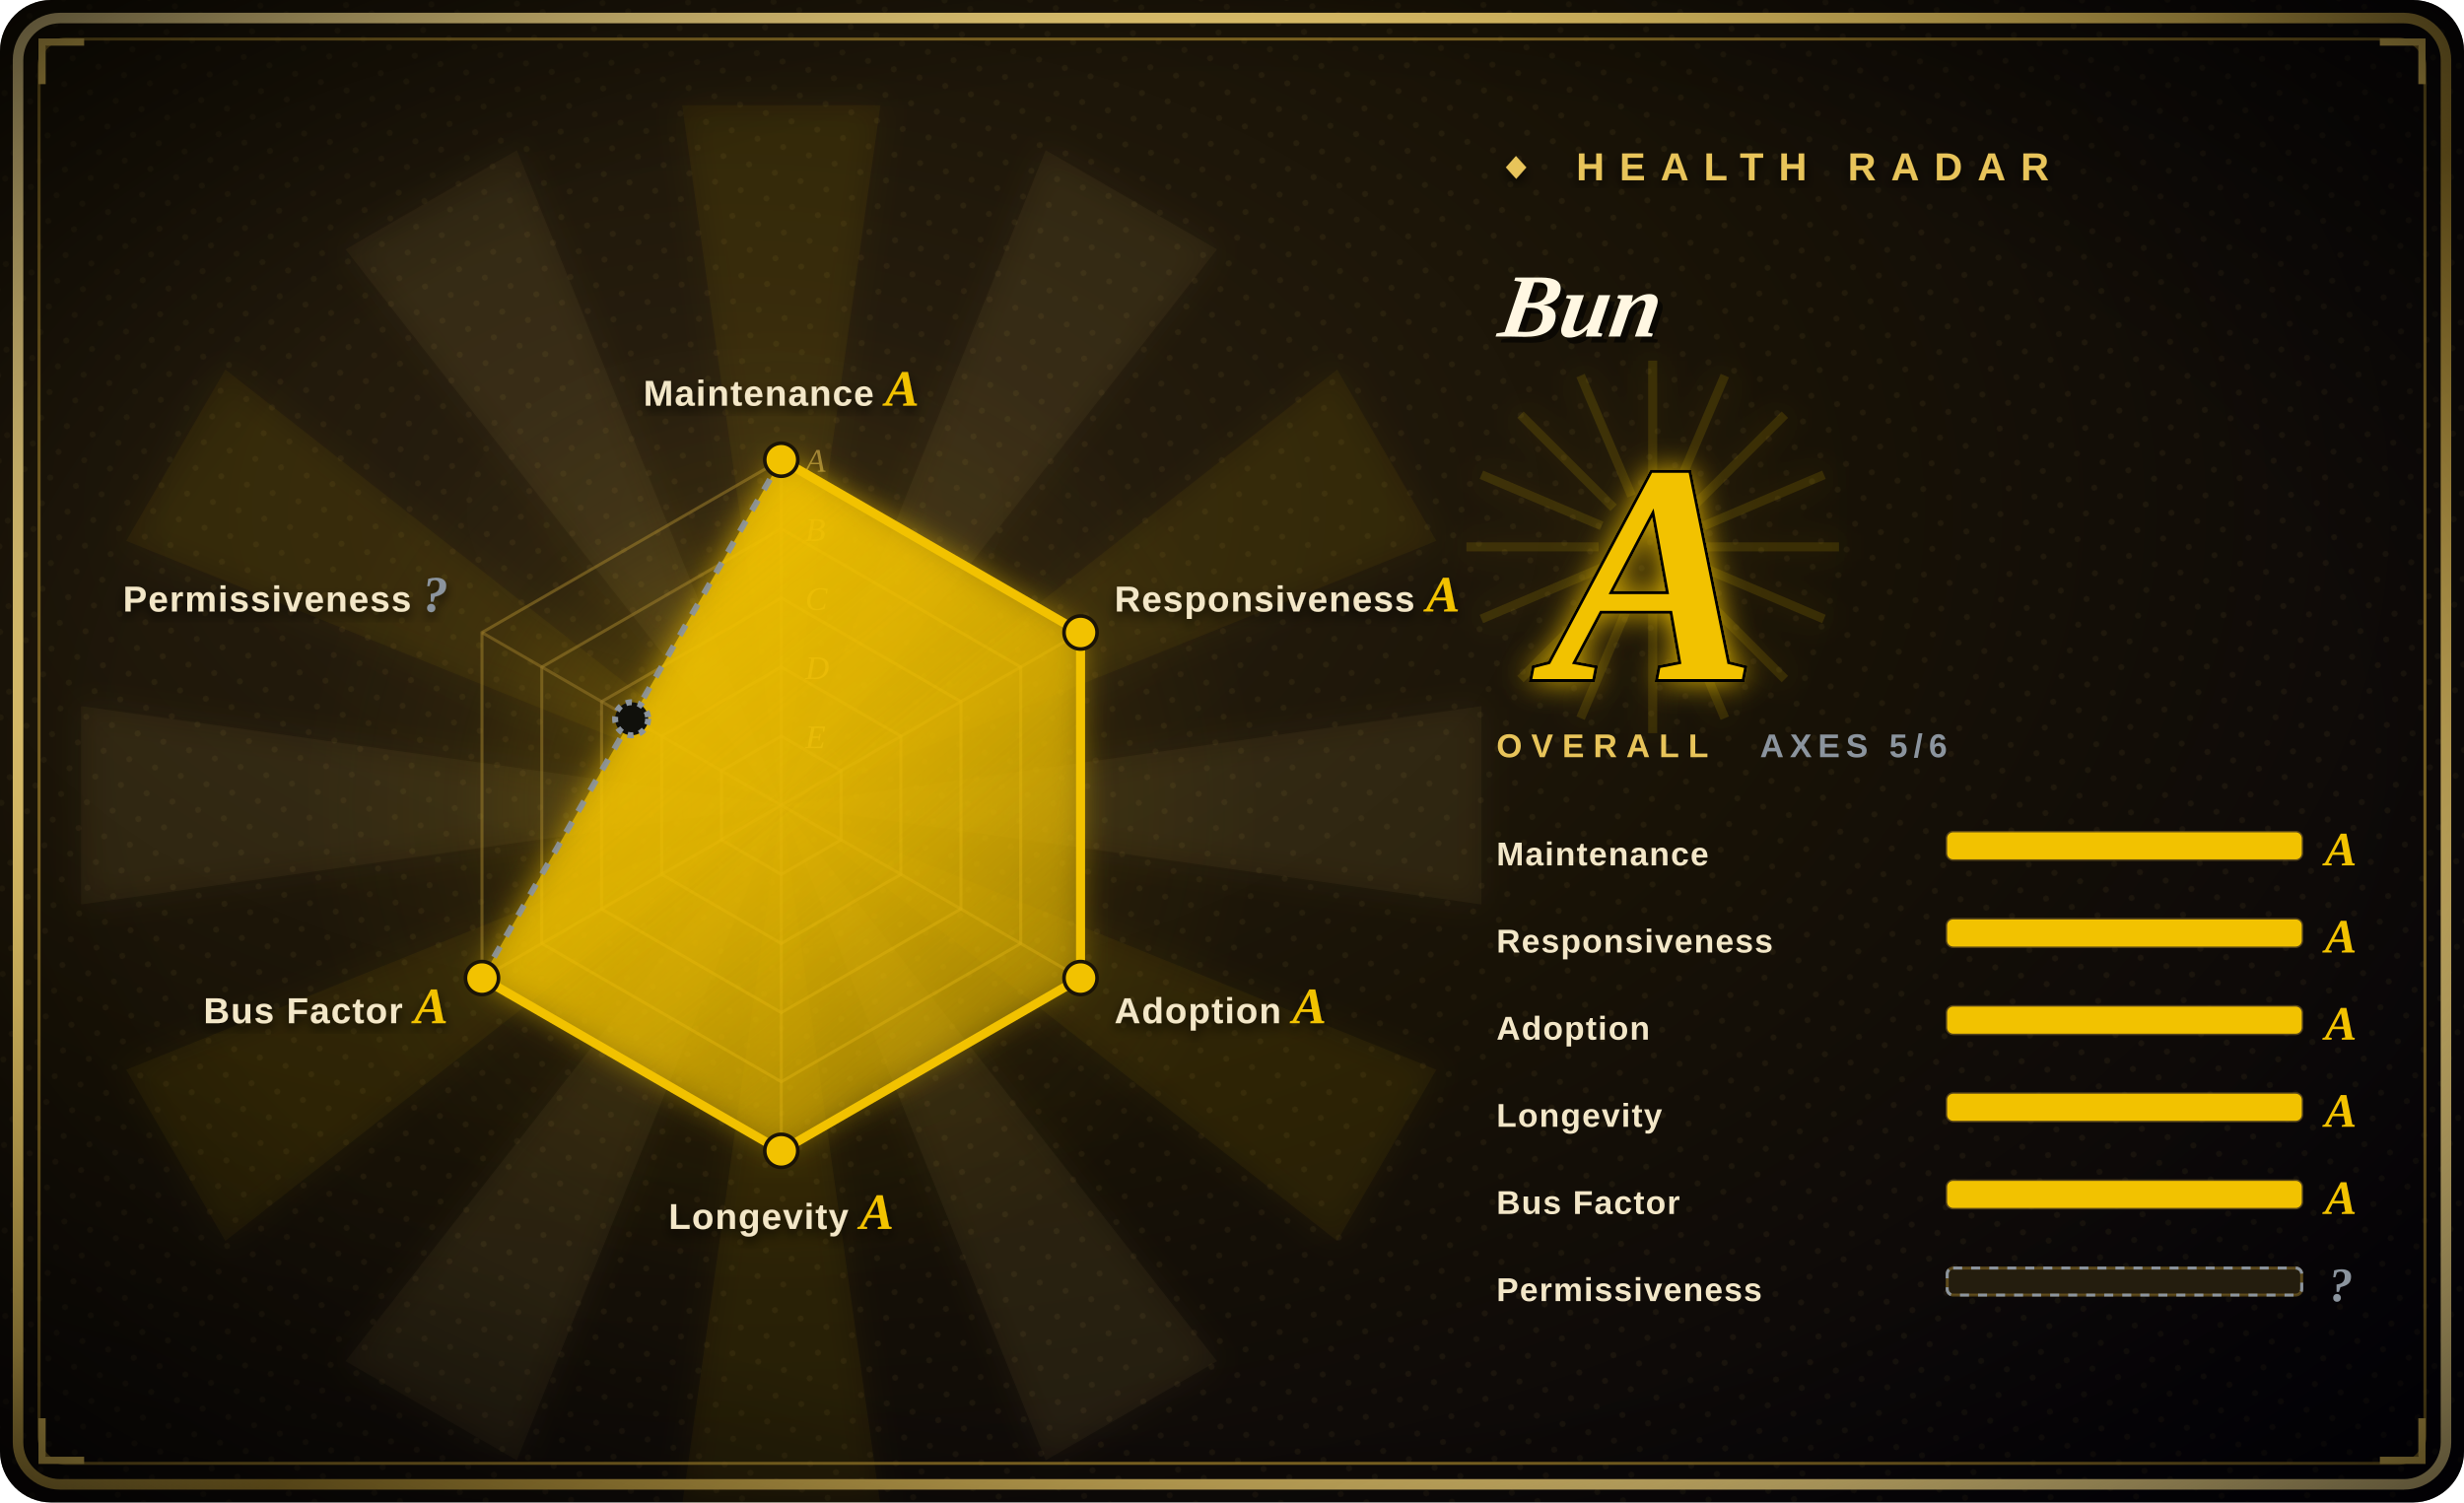
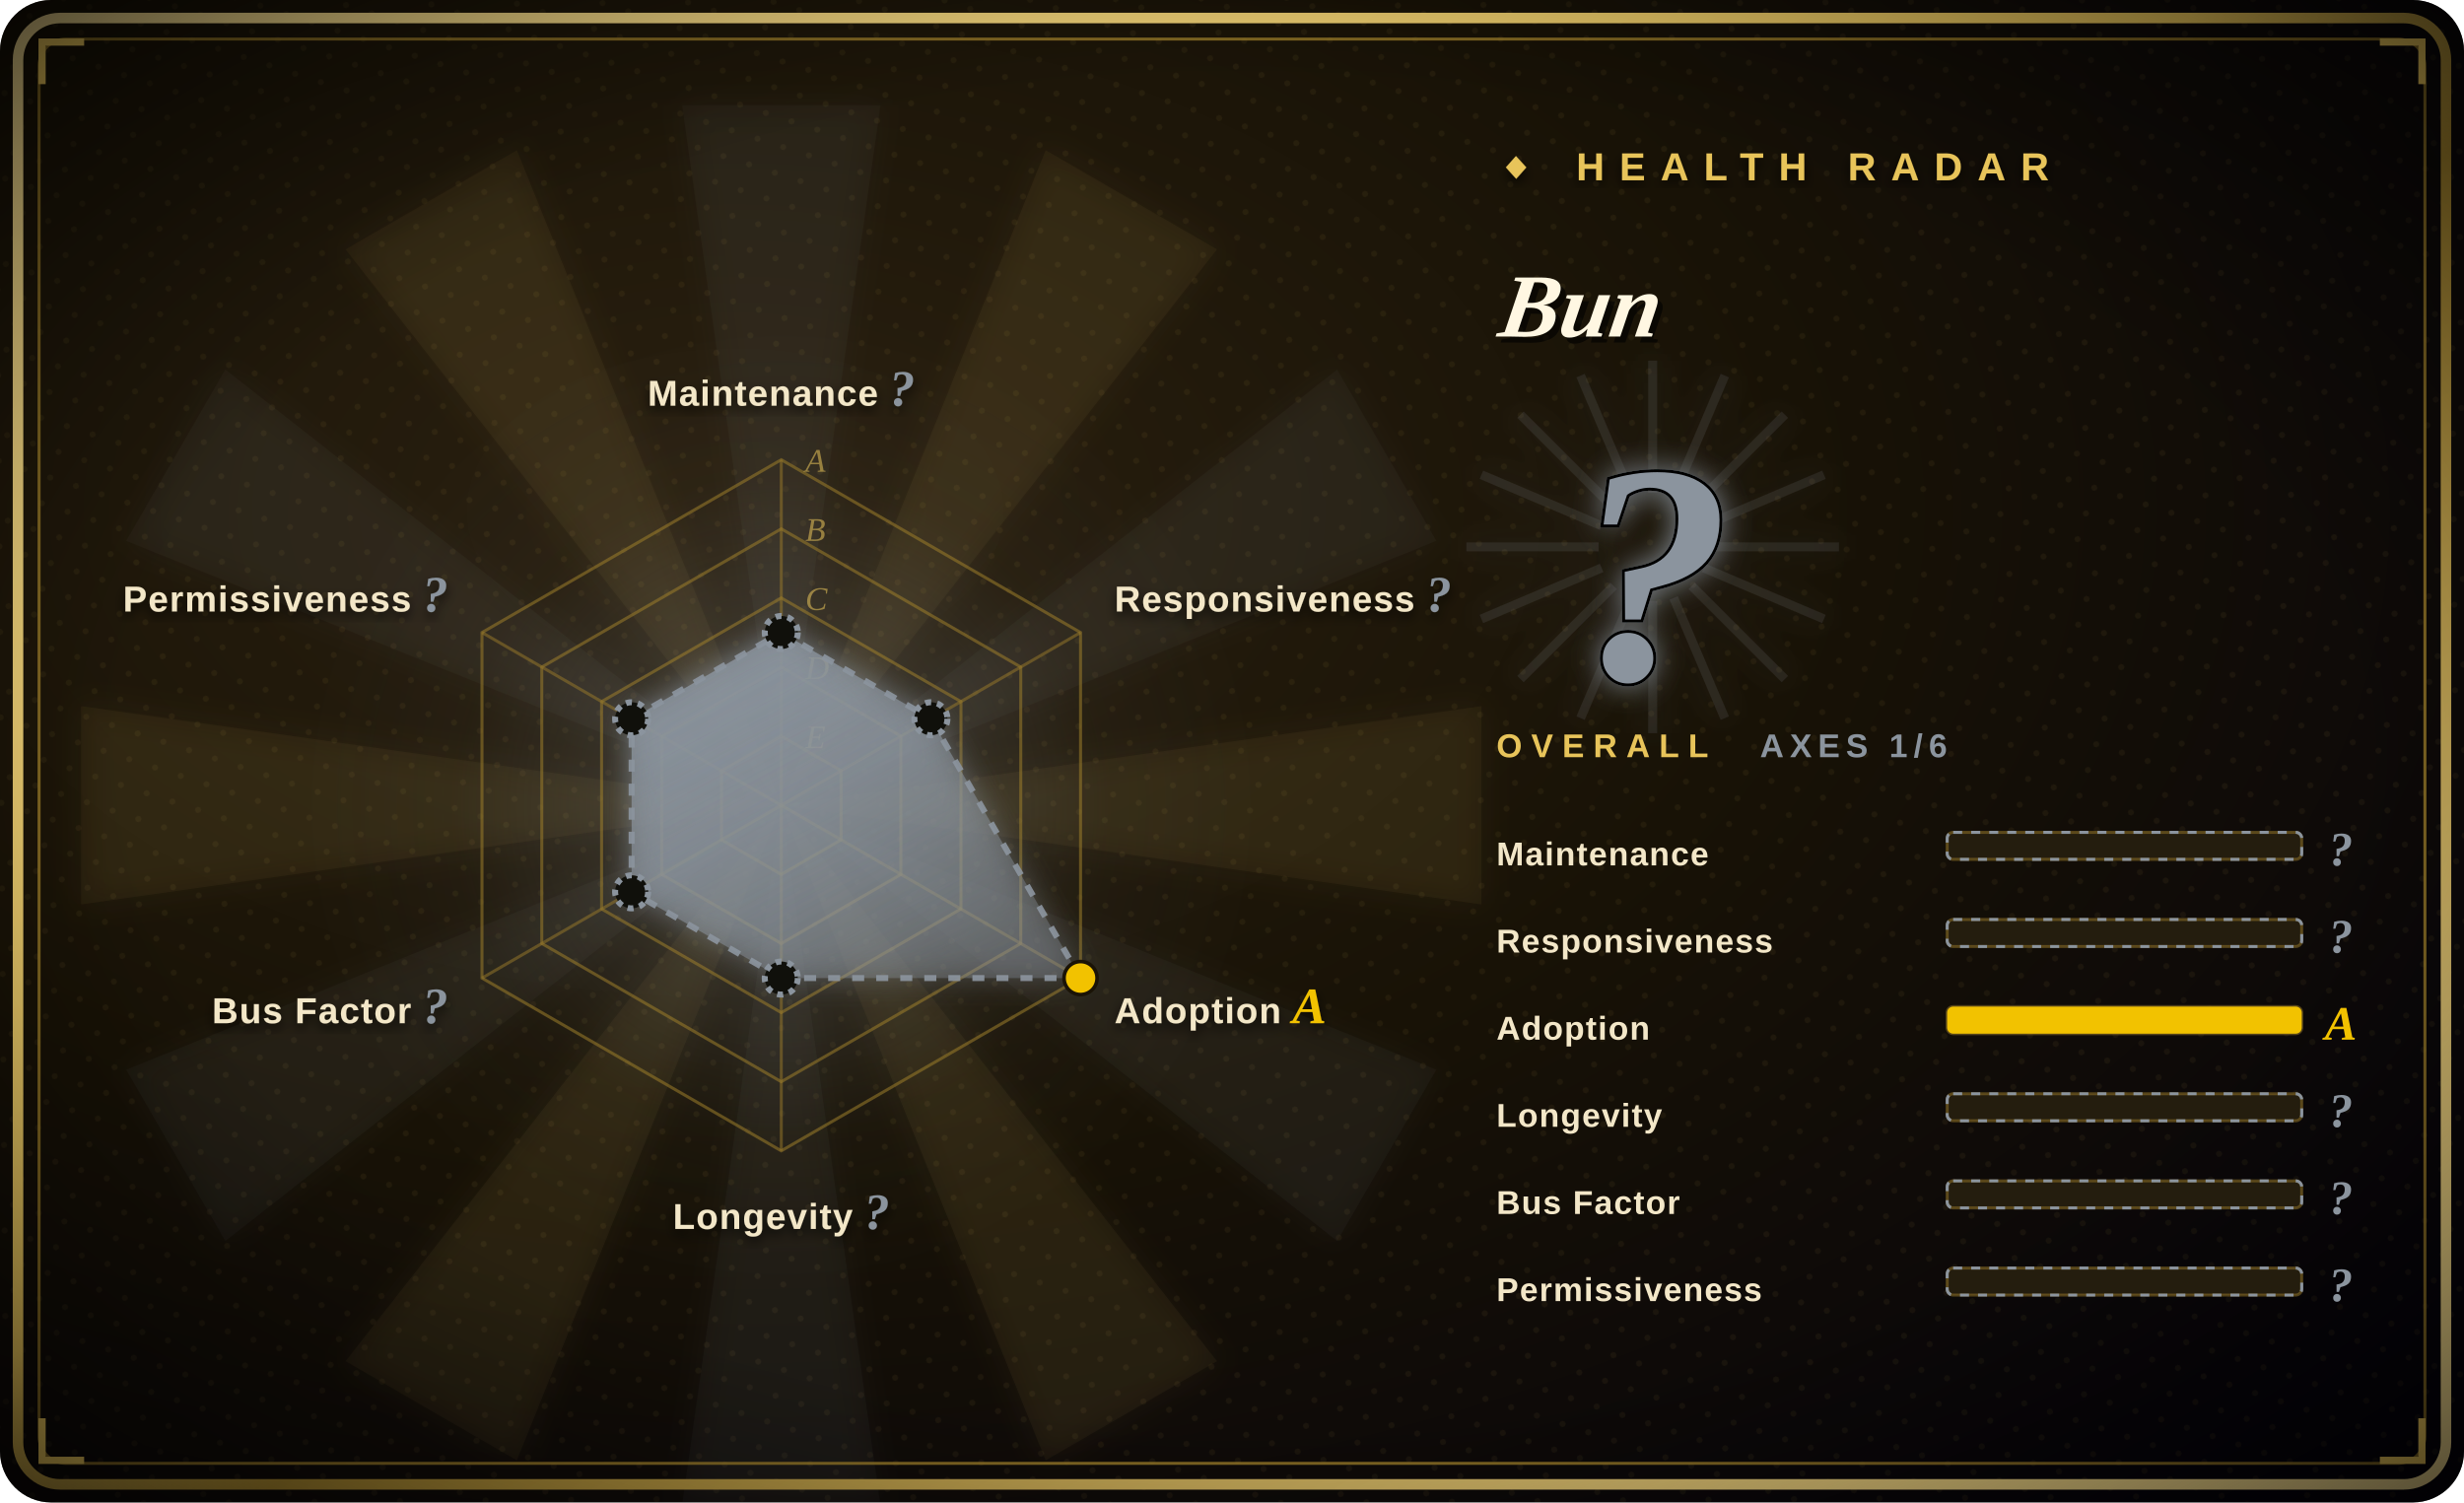
<svg xmlns="http://www.w3.org/2000/svg" width="820" height="500" viewBox="0 0 820 500">
  <defs>
    <radialGradient id="bg" cx="30%" cy="34%" r="90%">
      <stop offset="0%" stop-color="#2a2010" />
      <stop offset="48%" stop-color="#181206" />
      <stop offset="100%" stop-color="#05030a" />
    </radialGradient>
    <radialGradient id="vig" cx="50%" cy="50%" r="72%">
      <stop offset="62%" stop-color="#000000" stop-opacity="0" />
      <stop offset="100%" stop-color="#000000" stop-opacity="0.72" />
    </radialGradient>
    <linearGradient id="frame" x1="0" y1="0" x2="1" y2="1">
      <stop offset="0%" stop-color="#f6dd92" />
      <stop offset="45%" stop-color="#E8C45A" />
      <stop offset="55%" stop-color="#9c7d2a" />
      <stop offset="100%" stop-color="#f6dd92" />
    </linearGradient>
    <linearGradient id="poly" x1="0" y1="0" x2="0.7" y2="1">
-       <stop offset="0%" stop-color="#F2C200" stop-opacity="0.92" />
-       <stop offset="100%" stop-color="#F2C200" stop-opacity="0.34" />
+       <stop offset="0%" stop-color="#8B949E" stop-opacity="0.92" />
+       <stop offset="100%" stop-color="#8B949E" stop-opacity="0.34" />
    </linearGradient>
    <radialGradient id="halo" cx="50%" cy="50%" r="50%">
-       <stop offset="0%" stop-color="#F2C200" stop-opacity="0.34" />
-       <stop offset="68%" stop-color="#F2C200" stop-opacity="0.04" />
-       <stop offset="100%" stop-color="#F2C200" stop-opacity="0" />
+       <stop offset="0%" stop-color="#8B949E" stop-opacity="0.34" />
+       <stop offset="68%" stop-color="#8B949E" stop-opacity="0.04" />
+       <stop offset="100%" stop-color="#8B949E" stop-opacity="0" />
    </radialGradient>
    <filter id="glow" x="-60%" y="-60%" width="220%" height="220%">
      <feGaussianBlur stdDeviation="5" result="b" />
      <feMerge>
        <feMergeNode in="b" />
        <feMergeNode in="SourceGraphic" />
      </feMerge>
    </filter>
    <filter id="soft" x="-30%" y="-30%" width="160%" height="160%">
      <feDropShadow dx="0" dy="2" stdDeviation="2" flood-color="#000" flood-opacity="0.7" />
    </filter>
    <pattern id="halftone" width="9" height="9" patternUnits="userSpaceOnUse" patternTransform="rotate(18)">
      <circle cx="2" cy="2" r="1" fill="#E8C45A" fill-opacity="0.06" />
    </pattern>
  </defs>
  <rect width="820" height="500" rx="17" fill="url(#bg)" />
  <rect width="820" height="500" rx="17" fill="url(#halftone)" />
  <g opacity="0.5" filter="url(#glow)">
    <path d="M260,268 L493,235 L493,301 Z" fill="#E8C45A" fill-opacity="0.10" />
-     <path d="M260,268 L478,356 L445,413 Z" fill="#F2C200" fill-opacity="0.10" />
+     <path d="M260,268 L478,356 L445,413 Z" fill="#8B949E" fill-opacity="0.10" />
    <path d="M260,268 L405,453 L348,486 Z" fill="#E8C45A" fill-opacity="0.10" />
-     <path d="M260,268 L293,501 L227,501 Z" fill="#F2C200" fill-opacity="0.10" />
+     <path d="M260,268 L293,501 L227,501 Z" fill="#8B949E" fill-opacity="0.10" />
    <path d="M260,268 L172,486 L115,453 Z" fill="#E8C45A" fill-opacity="0.10" />
-     <path d="M260,268 L75,413 L42,356 Z" fill="#F2C200" fill-opacity="0.10" />
+     <path d="M260,268 L75,413 L42,356 Z" fill="#8B949E" fill-opacity="0.10" />
    <path d="M260,268 L27,301 L27,235 Z" fill="#E8C45A" fill-opacity="0.10" />
-     <path d="M260,268 L42,180 L75,123 Z" fill="#F2C200" fill-opacity="0.10" />
+     <path d="M260,268 L42,180 L75,123 Z" fill="#8B949E" fill-opacity="0.10" />
    <path d="M260,268 L115,83 L172,50 Z" fill="#E8C45A" fill-opacity="0.10" />
-     <path d="M260,268 L227,35 L293,35 Z" fill="#F2C200" fill-opacity="0.10" />
+     <path d="M260,268 L227,35 L293,35 Z" fill="#8B949E" fill-opacity="0.10" />
    <path d="M260,268 L348,50 L405,83 Z" fill="#E8C45A" fill-opacity="0.10" />
-     <path d="M260,268 L445,123 L478,180 Z" fill="#F2C200" fill-opacity="0.10" />
+     <path d="M260,268 L445,123 L478,180 Z" fill="#8B949E" fill-opacity="0.10" />
  </g>
  <circle cx="260" cy="268" r="161" fill="url(#halo)" />
  <rect x="6" y="6" width="808" height="488" rx="14" fill="none" stroke="url(#frame)" stroke-width="3.5" />
  <rect x="13" y="13" width="794" height="474" rx="9" fill="none" stroke="#9c7d2a" stroke-width="1" stroke-opacity="0.8" />
  <path d="M14,28 L14,14 L28,14" fill="none" stroke="#E8C45A" stroke-width="2.4" />
  <path d="M806,28 L806,14 L792,14" fill="none" stroke="#E8C45A" stroke-width="2.4" />
  <path d="M14,472 L14,486 L28,486" fill="none" stroke="#E8C45A" stroke-width="2.4" />
  <path d="M806,472 L806,486 L792,486" fill="none" stroke="#E8C45A" stroke-width="2.4" />
  <rect width="820" height="500" rx="17" fill="url(#vig)" />
  <polygon points="260.0,153.0 359.6,210.5 359.6,325.5 260.0,383.0 160.4,325.5 160.4,210.5" fill="none" stroke="#9c7d2a" stroke-opacity="0.55" stroke-width="1" />
  <polygon points="260.0,176.0 339.7,222.0 339.7,314.0 260.0,360.0 180.3,314.0 180.3,222.0" fill="none" stroke="#9c7d2a" stroke-opacity="0.55" stroke-width="1" />
  <polygon points="260.0,199.0 319.8,233.5 319.8,302.5 260.0,337.0 200.2,302.5 200.2,233.5" fill="none" stroke="#9c7d2a" stroke-opacity="0.55" stroke-width="1" />
  <polygon points="260.0,222.0 299.8,245.0 299.8,291.0 260.0,314.0 220.2,291.0 220.2,245.0" fill="none" stroke="#9c7d2a" stroke-opacity="0.55" stroke-width="1" />
  <polygon points="260.0,245.0 279.9,256.5 279.9,279.5 260.0,291.0 240.1,279.5 240.1,256.5" fill="none" stroke="#9c7d2a" stroke-opacity="0.55" stroke-width="1" />
  <line x1="260" y1="268" x2="260.0" y2="153.0" stroke="#9c7d2a" stroke-opacity="0.5" stroke-width="1" />
  <line x1="260" y1="268" x2="359.6" y2="210.5" stroke="#9c7d2a" stroke-opacity="0.5" stroke-width="1" />
  <line x1="260" y1="268" x2="359.6" y2="325.5" stroke="#9c7d2a" stroke-opacity="0.5" stroke-width="1" />
  <line x1="260" y1="268" x2="260.0" y2="383.0" stroke="#9c7d2a" stroke-opacity="0.5" stroke-width="1" />
  <line x1="260" y1="268" x2="160.4" y2="325.5" stroke="#9c7d2a" stroke-opacity="0.5" stroke-width="1" />
  <line x1="260" y1="268" x2="160.4" y2="210.5" stroke="#9c7d2a" stroke-opacity="0.5" stroke-width="1" />
  <text x="268" y="157.0" font-size="11" font-style="italic" fill="#E8C45A" fill-opacity="0.55" font-family="'Georgia','Times New Roman',serif">A</text>
  <text x="268" y="180.0" font-size="11" font-style="italic" fill="#E8C45A" fill-opacity="0.55" font-family="'Georgia','Times New Roman',serif">B</text>
  <text x="268" y="203.0" font-size="11" font-style="italic" fill="#E8C45A" fill-opacity="0.55" font-family="'Georgia','Times New Roman',serif">C</text>
  <text x="268" y="226.0" font-size="11" font-style="italic" fill="#E8C45A" fill-opacity="0.55" font-family="'Georgia','Times New Roman',serif">D</text>
  <text x="268" y="249.0" font-size="11" font-style="italic" fill="#E8C45A" fill-opacity="0.55" font-family="'Georgia','Times New Roman',serif">E</text>
-   <polygon points="260.0,153.0 359.6,210.5 359.6,325.5 260.0,383.0 160.4,325.5 210.2,239.2" fill="url(#poly)" filter="url(#glow)" />
-   <line x1="260.0" y1="153.0" x2="359.6" y2="210.5" stroke="#F2C200" stroke-width="3" />
-   <line x1="359.6" y1="210.5" x2="359.6" y2="325.5" stroke="#F2C200" stroke-width="3" />
-   <line x1="359.6" y1="325.5" x2="260.0" y2="383.0" stroke="#F2C200" stroke-width="3" />
-   <line x1="260.0" y1="383.0" x2="160.4" y2="325.5" stroke="#F2C200" stroke-width="3" />
-   <line x1="160.4" y1="325.5" x2="210.2" y2="239.2" stroke="#8B949E" stroke-width="2" stroke-dasharray="4 4" stroke-opacity="0.92" />
-   <line x1="210.2" y1="239.2" x2="260.0" y2="153.0" stroke="#8B949E" stroke-width="2" stroke-dasharray="4 4" stroke-opacity="0.92" />
-   <circle cx="260.0" cy="153.0" r="5.5" fill="#F2C200" stroke="#1a1306" stroke-width="1.2" />
-   <circle cx="359.6" cy="210.5" r="5.5" fill="#F2C200" stroke="#1a1306" stroke-width="1.2" />
+   <polygon points="260.0,210.5 309.8,239.2 359.6,325.5 260.0,325.5 210.2,296.8 210.2,239.2" fill="url(#poly)" filter="url(#glow)" />
+   <line x1="260.0" y1="210.5" x2="309.8" y2="239.2" stroke="#8B949E" stroke-width="2" stroke-dasharray="4 4" stroke-opacity="0.92" />
+   <line x1="309.8" y1="239.2" x2="359.6" y2="325.5" stroke="#8B949E" stroke-width="2" stroke-dasharray="4 4" stroke-opacity="0.92" />
+   <line x1="359.6" y1="325.5" x2="260.0" y2="325.5" stroke="#8B949E" stroke-width="2" stroke-dasharray="4 4" stroke-opacity="0.92" />
+   <line x1="260.0" y1="325.5" x2="210.2" y2="296.8" stroke="#8B949E" stroke-width="2" stroke-dasharray="4 4" stroke-opacity="0.92" />
+   <line x1="210.2" y1="296.8" x2="210.2" y2="239.2" stroke="#8B949E" stroke-width="2" stroke-dasharray="4 4" stroke-opacity="0.92" />
+   <line x1="210.2" y1="239.2" x2="260.0" y2="210.5" stroke="#8B949E" stroke-width="2" stroke-dasharray="4 4" stroke-opacity="0.92" />
+   <circle cx="260.0" cy="210.5" r="5.5" fill="#10100b" stroke="#8B949E" stroke-width="2" stroke-dasharray="2 2" />
+   <circle cx="309.8" cy="239.2" r="5.5" fill="#10100b" stroke="#8B949E" stroke-width="2" stroke-dasharray="2 2" />
  <circle cx="359.6" cy="325.5" r="5.5" fill="#F2C200" stroke="#1a1306" stroke-width="1.2" />
-   <circle cx="260.0" cy="383.0" r="5.5" fill="#F2C200" stroke="#1a1306" stroke-width="1.2" />
-   <circle cx="160.4" cy="325.5" r="5.5" fill="#F2C200" stroke="#1a1306" stroke-width="1.2" />
+   <circle cx="260.0" cy="325.5" r="5.5" fill="#10100b" stroke="#8B949E" stroke-width="2" stroke-dasharray="2 2" />
+   <circle cx="210.2" cy="296.8" r="5.5" fill="#10100b" stroke="#8B949E" stroke-width="2" stroke-dasharray="2 2" />
  <circle cx="210.2" cy="239.2" r="5.5" fill="#10100b" stroke="#8B949E" stroke-width="2" stroke-dasharray="2 2" />
-   <text x="260.0" y="135.0" font-size="12" font-weight="900" fill="#f3e7c8" text-anchor="middle" font-family="'Arial Black','Helvetica Neue',Arial,sans-serif" letter-spacing="0.4" filter="url(#soft)">Maintenance <tspan fill="#F2C200" font-family="'Georgia','Times New Roman',serif" font-style="italic" font-size="17">A</tspan>
+   <text x="260.0" y="135.0" font-size="12" font-weight="900" fill="#f3e7c8" text-anchor="middle" font-family="'Arial Black','Helvetica Neue',Arial,sans-serif" letter-spacing="0.4" filter="url(#soft)">Maintenance <tspan fill="#8B949E" font-family="'Georgia','Times New Roman',serif" font-style="italic" font-size="17">?</tspan>
  </text>
-   <text x="370.9" y="203.5" font-size="12" font-weight="900" fill="#f3e7c8" text-anchor="start" font-family="'Arial Black','Helvetica Neue',Arial,sans-serif" letter-spacing="0.4" filter="url(#soft)">Responsiveness <tspan fill="#F2C200" font-family="'Georgia','Times New Roman',serif" font-style="italic" font-size="17">A</tspan>
+   <text x="370.9" y="203.5" font-size="12" font-weight="900" fill="#f3e7c8" text-anchor="start" font-family="'Arial Black','Helvetica Neue',Arial,sans-serif" letter-spacing="0.4" filter="url(#soft)">Responsiveness <tspan fill="#8B949E" font-family="'Georgia','Times New Roman',serif" font-style="italic" font-size="17">?</tspan>
  </text>
  <text x="370.9" y="340.5" font-size="12" font-weight="900" fill="#f3e7c8" text-anchor="start" font-family="'Arial Black','Helvetica Neue',Arial,sans-serif" letter-spacing="0.4" filter="url(#soft)">Adoption <tspan fill="#F2C200" font-family="'Georgia','Times New Roman',serif" font-style="italic" font-size="17">A</tspan>
  </text>
-   <text x="260.0" y="409.0" font-size="12" font-weight="900" fill="#f3e7c8" text-anchor="middle" font-family="'Arial Black','Helvetica Neue',Arial,sans-serif" letter-spacing="0.4" filter="url(#soft)">Longevity <tspan fill="#F2C200" font-family="'Georgia','Times New Roman',serif" font-style="italic" font-size="17">A</tspan>
+   <text x="260.0" y="409.0" font-size="12" font-weight="900" fill="#f3e7c8" text-anchor="middle" font-family="'Arial Black','Helvetica Neue',Arial,sans-serif" letter-spacing="0.4" filter="url(#soft)">Longevity <tspan fill="#8B949E" font-family="'Georgia','Times New Roman',serif" font-style="italic" font-size="17">?</tspan>
  </text>
-   <text x="149.1" y="340.5" font-size="12" font-weight="900" fill="#f3e7c8" text-anchor="end" font-family="'Arial Black','Helvetica Neue',Arial,sans-serif" letter-spacing="0.4" filter="url(#soft)">Bus Factor <tspan fill="#F2C200" font-family="'Georgia','Times New Roman',serif" font-style="italic" font-size="17">A</tspan>
+   <text x="149.1" y="340.5" font-size="12" font-weight="900" fill="#f3e7c8" text-anchor="end" font-family="'Arial Black','Helvetica Neue',Arial,sans-serif" letter-spacing="0.4" filter="url(#soft)">Bus Factor <tspan fill="#8B949E" font-family="'Georgia','Times New Roman',serif" font-style="italic" font-size="17">?</tspan>
  </text>
  <text x="149.1" y="203.5" font-size="12" font-weight="900" fill="#f3e7c8" text-anchor="end" font-family="'Arial Black','Helvetica Neue',Arial,sans-serif" letter-spacing="0.4" filter="url(#soft)">Permissiveness <tspan fill="#8B949E" font-family="'Georgia','Times New Roman',serif" font-style="italic" font-size="17">?</tspan>
  </text>
  <text x="498" y="60" font-size="13" letter-spacing="5" fill="#E8C45A" font-weight="900" font-family="'Arial Black','Helvetica Neue',Arial,sans-serif" filter="url(#soft)">◆ HEALTH RADAR</text>
  <g transform="translate(498,112) skewX(-9)">
    <text x="2" y="2" font-size="30" font-weight="900" font-style="italic" fill="#000" fill-opacity="0.6" font-family="'Georgia','Times New Roman',serif">Bun</text>
    <text x="0" y="0" font-size="30" font-weight="900" font-style="italic" fill="#fff7e2" font-family="'Georgia','Times New Roman',serif">Bun</text>
  </g>
  <line x1="498" y1="124" x2="648" y2="124" stroke="url(#frame)" stroke-width="2" />
  <g opacity="0.85" filter="url(#glow)">
-     <line x1="568" y1="182" x2="612" y2="182" stroke="#F2C200" stroke-opacity="0.16" stroke-width="3" />
-     <line x1="567" y1="189" x2="607" y2="206" stroke="#F2C200" stroke-opacity="0.16" stroke-width="3" />
-     <line x1="563" y1="195" x2="594" y2="226" stroke="#F2C200" stroke-opacity="0.16" stroke-width="3" />
-     <line x1="557" y1="199" x2="574" y2="239" stroke="#F2C200" stroke-opacity="0.16" stroke-width="3" />
-     <line x1="550" y1="200" x2="550" y2="244" stroke="#F2C200" stroke-opacity="0.16" stroke-width="3" />
-     <line x1="543" y1="199" x2="526" y2="239" stroke="#F2C200" stroke-opacity="0.16" stroke-width="3" />
-     <line x1="537" y1="195" x2="506" y2="226" stroke="#F2C200" stroke-opacity="0.16" stroke-width="3" />
-     <line x1="533" y1="189" x2="493" y2="206" stroke="#F2C200" stroke-opacity="0.16" stroke-width="3" />
-     <line x1="532" y1="182" x2="488" y2="182" stroke="#F2C200" stroke-opacity="0.16" stroke-width="3" />
-     <line x1="533" y1="175" x2="493" y2="158" stroke="#F2C200" stroke-opacity="0.16" stroke-width="3" />
-     <line x1="537" y1="169" x2="506" y2="138" stroke="#F2C200" stroke-opacity="0.16" stroke-width="3" />
-     <line x1="543" y1="165" x2="526" y2="125" stroke="#F2C200" stroke-opacity="0.16" stroke-width="3" />
-     <line x1="550" y1="164" x2="550" y2="120" stroke="#F2C200" stroke-opacity="0.16" stroke-width="3" />
-     <line x1="557" y1="165" x2="574" y2="125" stroke="#F2C200" stroke-opacity="0.16" stroke-width="3" />
-     <line x1="563" y1="169" x2="594" y2="138" stroke="#F2C200" stroke-opacity="0.16" stroke-width="3" />
-     <line x1="567" y1="175" x2="607" y2="158" stroke="#F2C200" stroke-opacity="0.16" stroke-width="3" />
+     <line x1="568" y1="182" x2="612" y2="182" stroke="#8B949E" stroke-opacity="0.16" stroke-width="3" />
+     <line x1="567" y1="189" x2="607" y2="206" stroke="#8B949E" stroke-opacity="0.16" stroke-width="3" />
+     <line x1="563" y1="195" x2="594" y2="226" stroke="#8B949E" stroke-opacity="0.16" stroke-width="3" />
+     <line x1="557" y1="199" x2="574" y2="239" stroke="#8B949E" stroke-opacity="0.16" stroke-width="3" />
+     <line x1="550" y1="200" x2="550" y2="244" stroke="#8B949E" stroke-opacity="0.16" stroke-width="3" />
+     <line x1="543" y1="199" x2="526" y2="239" stroke="#8B949E" stroke-opacity="0.16" stroke-width="3" />
+     <line x1="537" y1="195" x2="506" y2="226" stroke="#8B949E" stroke-opacity="0.16" stroke-width="3" />
+     <line x1="533" y1="189" x2="493" y2="206" stroke="#8B949E" stroke-opacity="0.16" stroke-width="3" />
+     <line x1="532" y1="182" x2="488" y2="182" stroke="#8B949E" stroke-opacity="0.16" stroke-width="3" />
+     <line x1="533" y1="175" x2="493" y2="158" stroke="#8B949E" stroke-opacity="0.16" stroke-width="3" />
+     <line x1="537" y1="169" x2="506" y2="138" stroke="#8B949E" stroke-opacity="0.16" stroke-width="3" />
+     <line x1="543" y1="165" x2="526" y2="125" stroke="#8B949E" stroke-opacity="0.16" stroke-width="3" />
+     <line x1="550" y1="164" x2="550" y2="120" stroke="#8B949E" stroke-opacity="0.16" stroke-width="3" />
+     <line x1="557" y1="165" x2="574" y2="125" stroke="#8B949E" stroke-opacity="0.16" stroke-width="3" />
+     <line x1="563" y1="169" x2="594" y2="138" stroke="#8B949E" stroke-opacity="0.16" stroke-width="3" />
+     <line x1="567" y1="175" x2="607" y2="158" stroke="#8B949E" stroke-opacity="0.16" stroke-width="3" />
  </g>
-   <text x="550" y="226" font-size="104" font-weight="900" font-style="italic" text-anchor="middle" fill="#F2C200" stroke="#000" stroke-width="2" paint-order="stroke" font-family="'Georgia','Times New Roman',serif" filter="url(#glow)">A</text>
+   <text x="550" y="226" font-size="104" font-weight="900" font-style="italic" text-anchor="middle" fill="#8B949E" stroke="#000" stroke-width="2" paint-order="stroke" font-family="'Georgia','Times New Roman',serif" filter="url(#glow)">?</text>
  <text x="498" y="252" font-size="11" letter-spacing="3" fill="#E8C45A" font-family="'Arial Black','Helvetica Neue',Arial,sans-serif" font-weight="900">OVERALL</text>
-   <text x="648" y="252" font-size="11" letter-spacing="2" fill="#8B949E" font-family="'Arial Black','Helvetica Neue',Arial,sans-serif" font-weight="900" text-anchor="end">AXES 5/6</text>
+   <text x="648" y="252" font-size="11" letter-spacing="2" fill="#8B949E" font-family="'Arial Black','Helvetica Neue',Arial,sans-serif" font-weight="900" text-anchor="end">AXES 1/6</text>
  <text x="498" y="288" font-size="11" font-weight="900" fill="#f3e7c8" font-family="'Arial Black','Helvetica Neue',Arial,sans-serif" letter-spacing="0.4">Maintenance</text>
  <rect x="648" y="277" width="118" height="9" rx="2" fill="#241d0e" stroke="#9c7d2a" stroke-opacity="0.5" />
-   <rect x="648" y="277" width="118" height="9" rx="2" fill="#F2C200" />
-   <text x="779" y="288" font-size="16" font-weight="900" font-style="italic" fill="#F2C200" font-family="'Georgia','Times New Roman',serif" text-anchor="middle">A</text>
+   <rect x="648" y="277" width="118" height="9" rx="2" fill="none" stroke="#8B949E" stroke-dasharray="3 3" />
+   <text x="779" y="288" font-size="16" font-weight="900" font-style="italic" fill="#8B949E" font-family="'Georgia','Times New Roman',serif" text-anchor="middle">?</text>
  <text x="498" y="317" font-size="11" font-weight="900" fill="#f3e7c8" font-family="'Arial Black','Helvetica Neue',Arial,sans-serif" letter-spacing="0.4">Responsiveness</text>
  <rect x="648" y="306" width="118" height="9" rx="2" fill="#241d0e" stroke="#9c7d2a" stroke-opacity="0.5" />
-   <rect x="648" y="306" width="118" height="9" rx="2" fill="#F2C200" />
-   <text x="779" y="317" font-size="16" font-weight="900" font-style="italic" fill="#F2C200" font-family="'Georgia','Times New Roman',serif" text-anchor="middle">A</text>
+   <rect x="648" y="306" width="118" height="9" rx="2" fill="none" stroke="#8B949E" stroke-dasharray="3 3" />
+   <text x="779" y="317" font-size="16" font-weight="900" font-style="italic" fill="#8B949E" font-family="'Georgia','Times New Roman',serif" text-anchor="middle">?</text>
  <text x="498" y="346" font-size="11" font-weight="900" fill="#f3e7c8" font-family="'Arial Black','Helvetica Neue',Arial,sans-serif" letter-spacing="0.4">Adoption</text>
  <rect x="648" y="335" width="118" height="9" rx="2" fill="#241d0e" stroke="#9c7d2a" stroke-opacity="0.5" />
  <rect x="648" y="335" width="118" height="9" rx="2" fill="#F2C200" />
  <text x="779" y="346" font-size="16" font-weight="900" font-style="italic" fill="#F2C200" font-family="'Georgia','Times New Roman',serif" text-anchor="middle">A</text>
  <text x="498" y="375" font-size="11" font-weight="900" fill="#f3e7c8" font-family="'Arial Black','Helvetica Neue',Arial,sans-serif" letter-spacing="0.4">Longevity</text>
  <rect x="648" y="364" width="118" height="9" rx="2" fill="#241d0e" stroke="#9c7d2a" stroke-opacity="0.5" />
-   <rect x="648" y="364" width="118" height="9" rx="2" fill="#F2C200" />
-   <text x="779" y="375" font-size="16" font-weight="900" font-style="italic" fill="#F2C200" font-family="'Georgia','Times New Roman',serif" text-anchor="middle">A</text>
+   <rect x="648" y="364" width="118" height="9" rx="2" fill="none" stroke="#8B949E" stroke-dasharray="3 3" />
+   <text x="779" y="375" font-size="16" font-weight="900" font-style="italic" fill="#8B949E" font-family="'Georgia','Times New Roman',serif" text-anchor="middle">?</text>
  <text x="498" y="404" font-size="11" font-weight="900" fill="#f3e7c8" font-family="'Arial Black','Helvetica Neue',Arial,sans-serif" letter-spacing="0.4">Bus Factor</text>
  <rect x="648" y="393" width="118" height="9" rx="2" fill="#241d0e" stroke="#9c7d2a" stroke-opacity="0.5" />
-   <rect x="648" y="393" width="118" height="9" rx="2" fill="#F2C200" />
-   <text x="779" y="404" font-size="16" font-weight="900" font-style="italic" fill="#F2C200" font-family="'Georgia','Times New Roman',serif" text-anchor="middle">A</text>
+   <rect x="648" y="393" width="118" height="9" rx="2" fill="none" stroke="#8B949E" stroke-dasharray="3 3" />
+   <text x="779" y="404" font-size="16" font-weight="900" font-style="italic" fill="#8B949E" font-family="'Georgia','Times New Roman',serif" text-anchor="middle">?</text>
  <text x="498" y="433" font-size="11" font-weight="900" fill="#f3e7c8" font-family="'Arial Black','Helvetica Neue',Arial,sans-serif" letter-spacing="0.4">Permissiveness</text>
  <rect x="648" y="422" width="118" height="9" rx="2" fill="#241d0e" stroke="#9c7d2a" stroke-opacity="0.5" />
  <rect x="648" y="422" width="118" height="9" rx="2" fill="none" stroke="#8B949E" stroke-dasharray="3 3" />
  <text x="779" y="433" font-size="16" font-weight="900" font-style="italic" fill="#8B949E" font-family="'Georgia','Times New Roman',serif" text-anchor="middle">?</text>
</svg>
